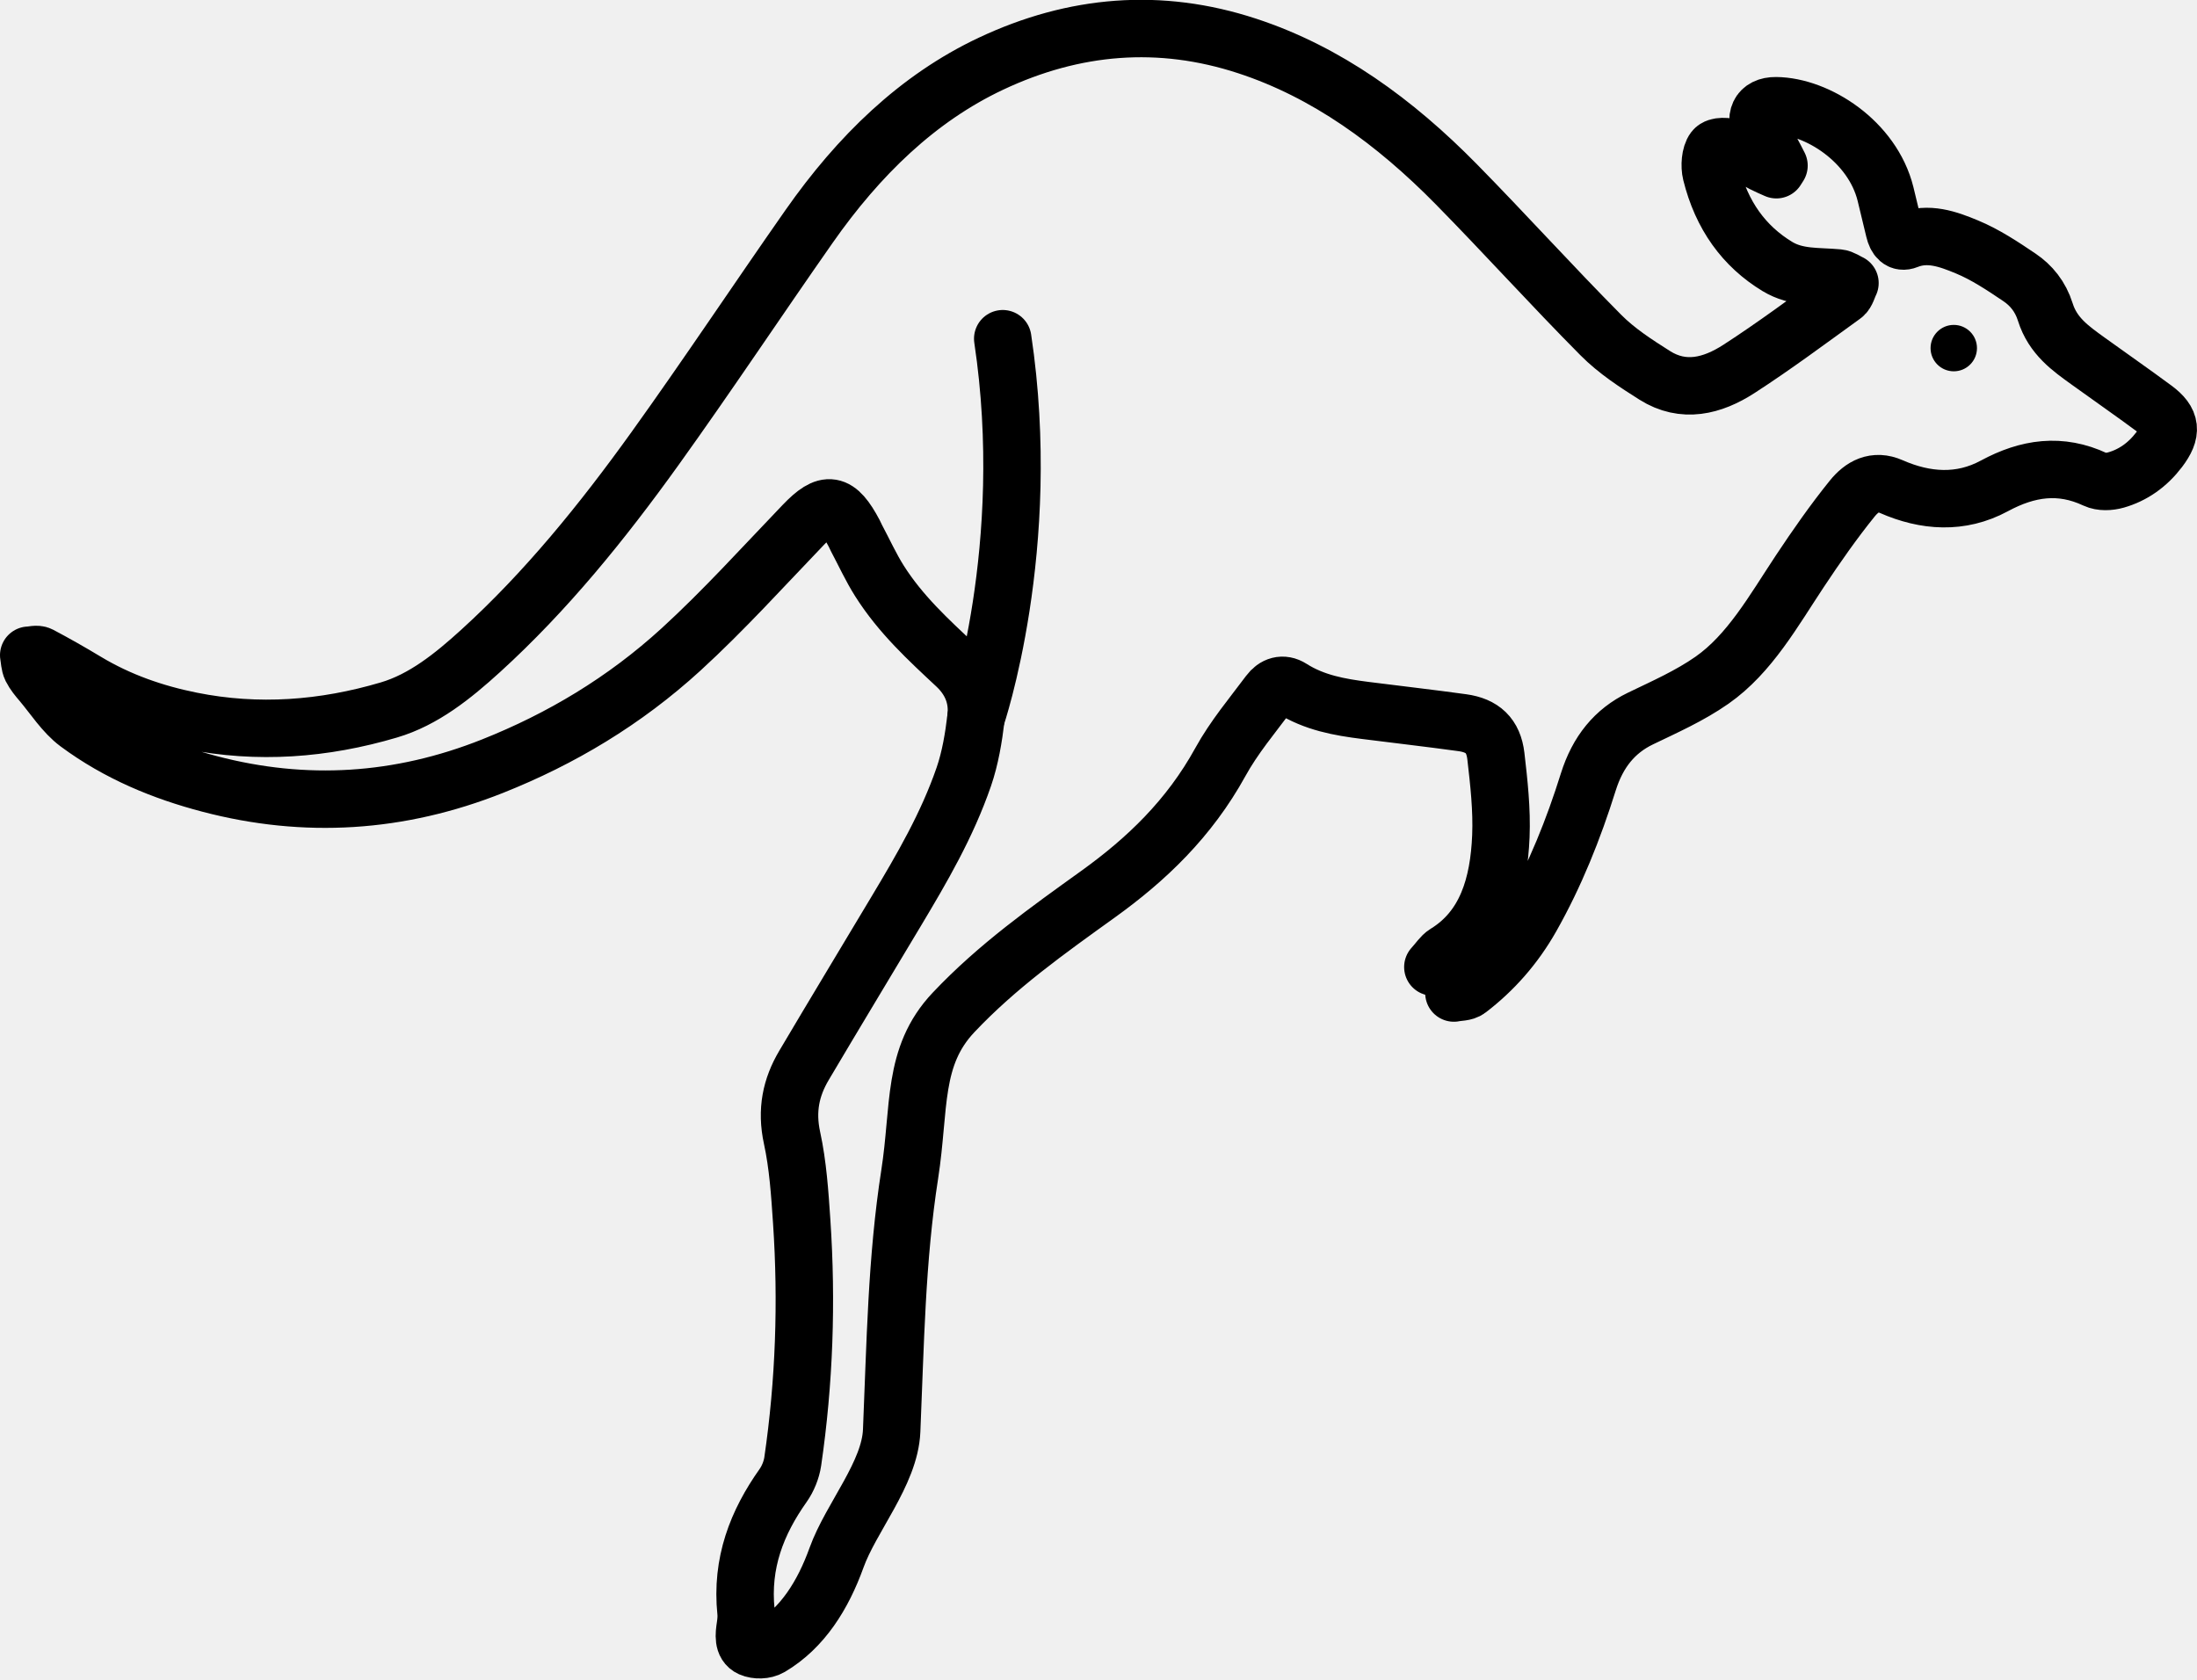
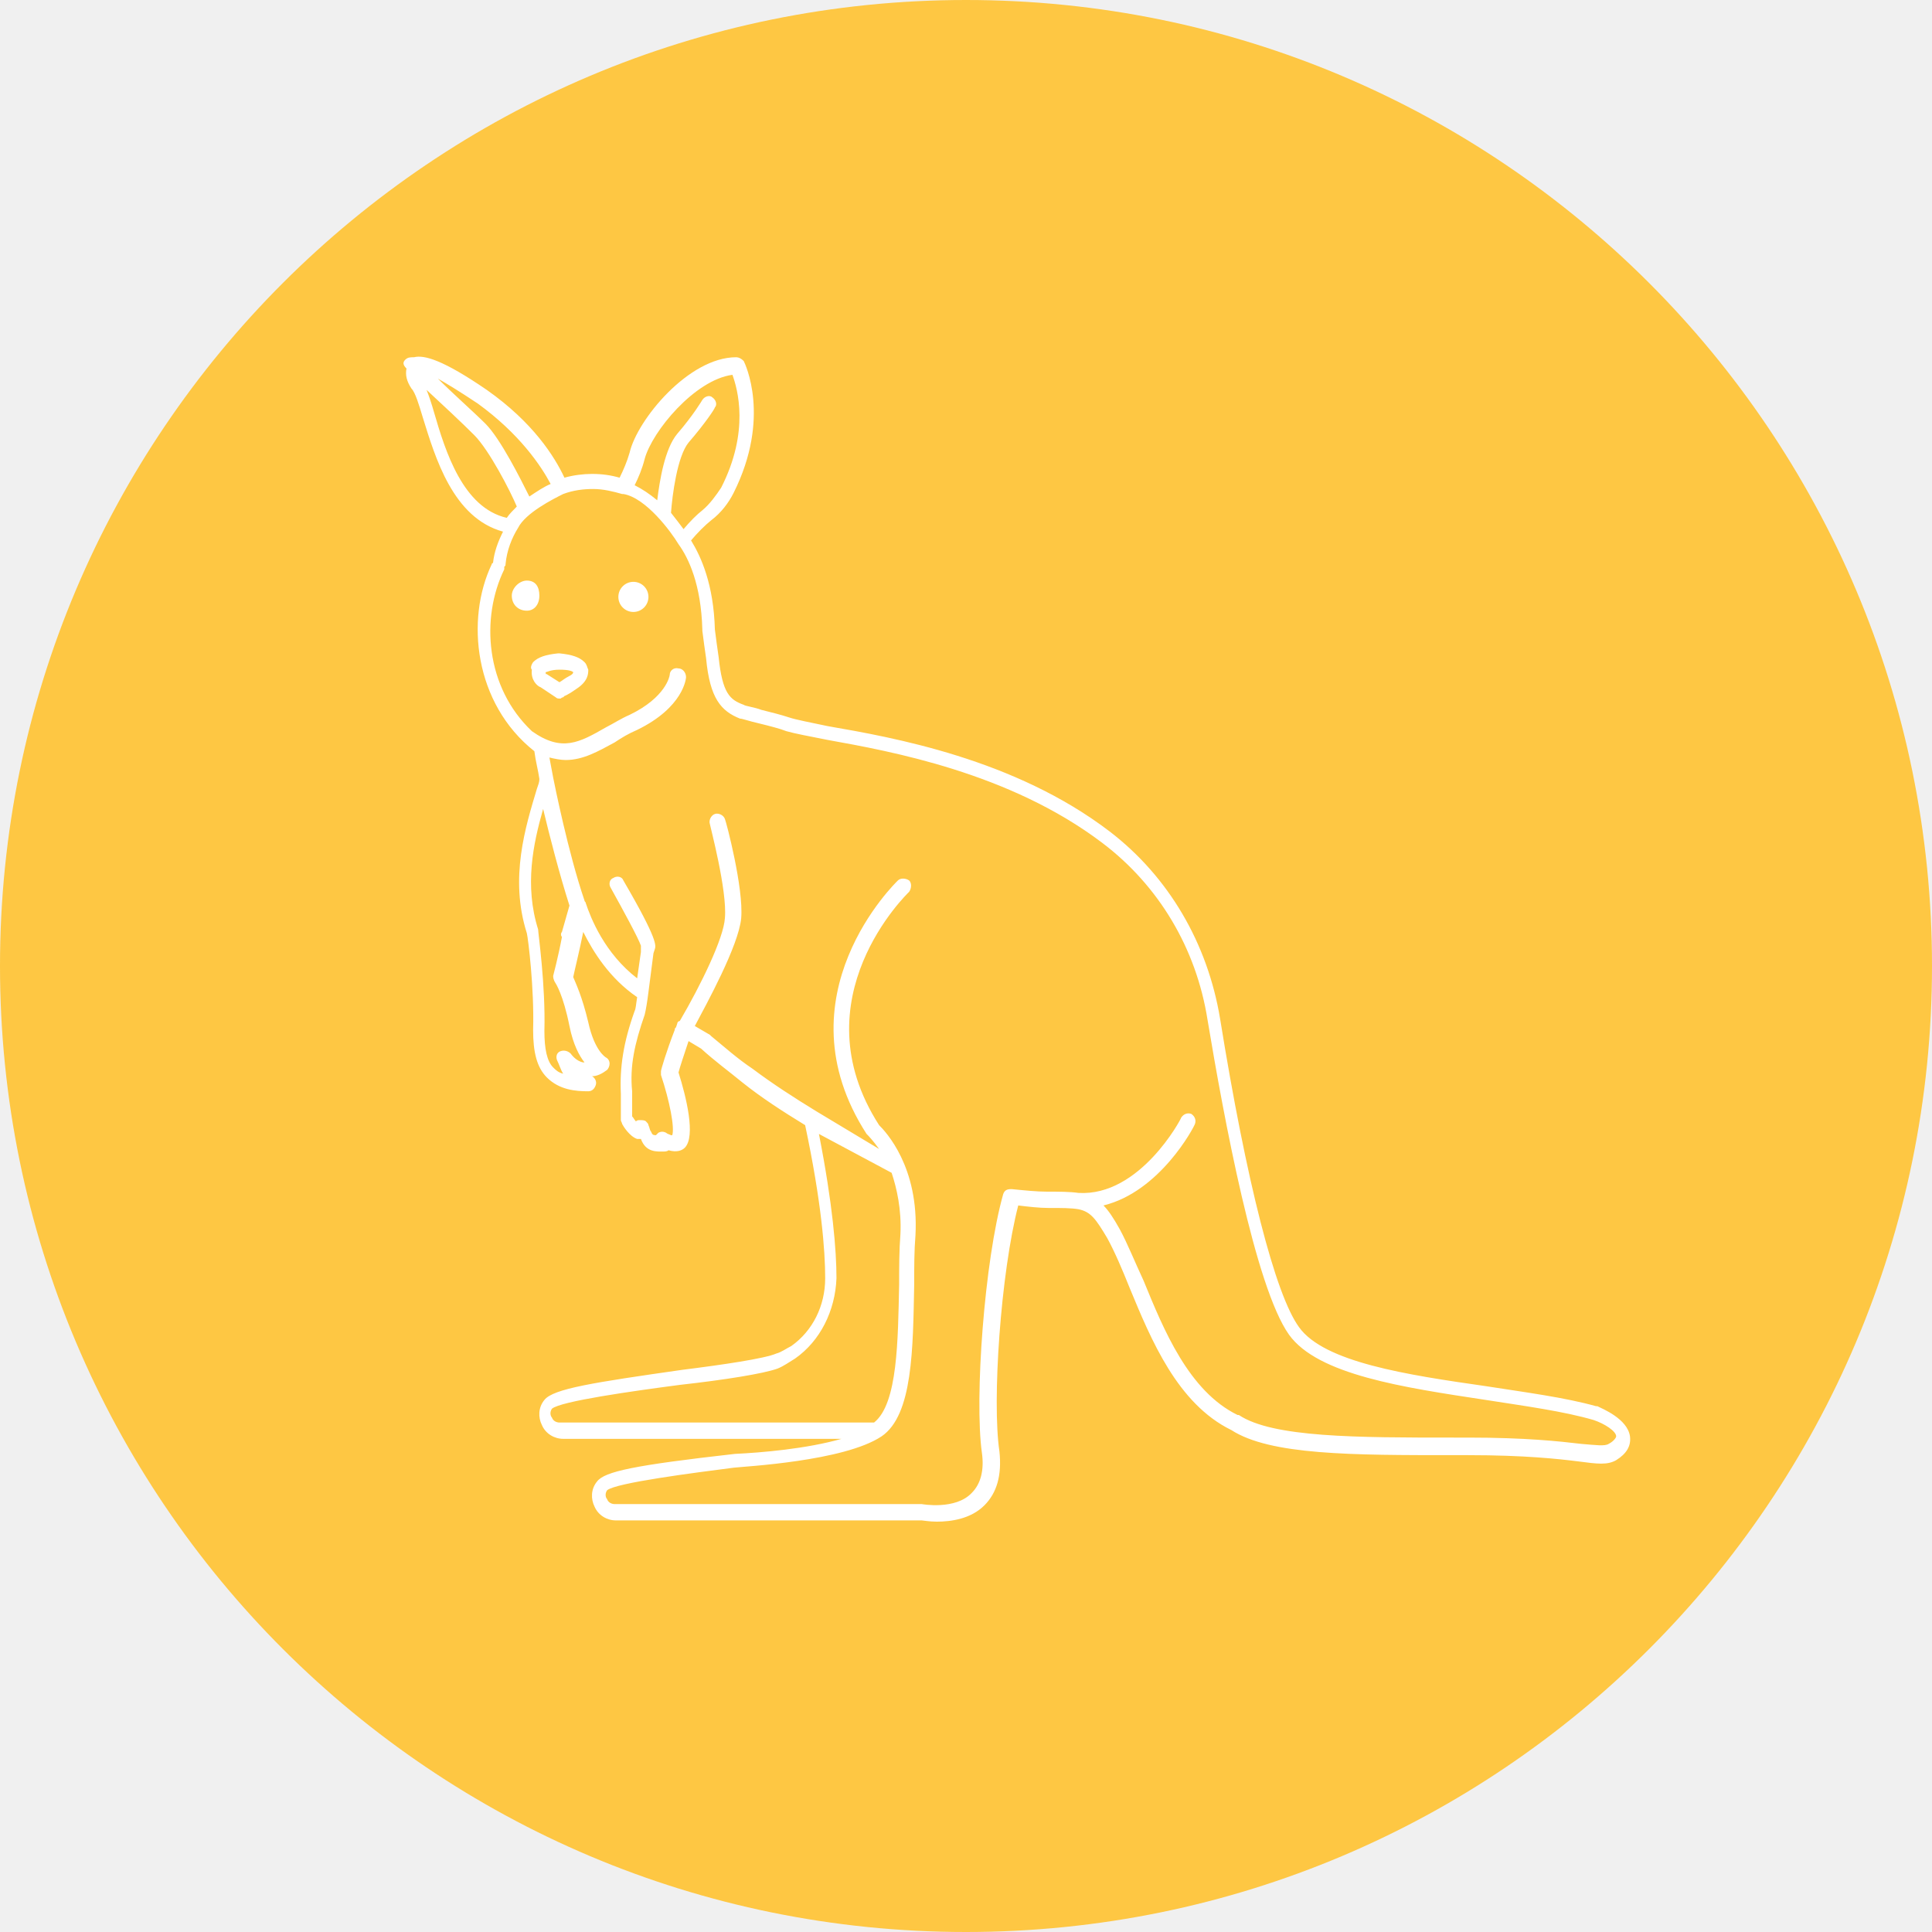
- <svg xmlns="http://www.w3.org/2000/svg" version="1.1" id="svg18" width="101.987" height="77.968" viewBox="0 0 101.987 77.968">
-   <defs id="defs22" />
-   <g id="g26" transform="matrix(1.333333,0,0,-1.333333,-285.0947,312.7899)">
-     <g id="g28" transform="scale(0.1)">
-       <path d="m 2757.58,2288.26 c -0.83,1.6 -1.62,3.22 -2.5,4.79 -1.13,2.01 -2.43,3.91 -3.46,5.99 -2.92,5.9 -1.03,10.12 4.89,10.07 14.39,-0.13 33.63,-12.41 38.16,-30.73 1.04,-4.22 2.06,-8.43 3.05,-12.65 0.65,-2.75 2.05,-4.45 4.51,-3.46 7.26,2.93 14.2,0.41 20.79,-2.33 6.38,-2.64 12.41,-6.64 18.3,-10.62 4.03,-2.72 7.27,-6.6 8.98,-12.05 2.62,-8.39 8.84,-12.7 14.91,-17.08 7.68,-5.55 15.45,-10.93 23.08,-16.58 5.92,-4.38 6.28,-8.15 1.65,-14.26 -4.06,-5.35 -9.16,-8.9 -15.05,-10.57 -2.28,-0.64 -5.09,-0.78 -7.2,0.2 -12.1,5.67 -23.46,4.06 -35.16,-2.27 -11.65,-6.3 -23.98,-5.45 -35.85,-0.22 -5.78,2.55 -10.2,0.04 -13.64,-4.22 -6.45,-7.99 -12.42,-16.54 -18.18,-25.22 -9.18,-13.84 -17.48,-28.8 -30.61,-37.99 -7.8,-5.45 -16.47,-9.27 -24.92,-13.35 -8.92,-4.31 -14.84,-11.55 -18.15,-22.1 -5.16,-16.49 -11.52,-32.32 -19.82,-47.01 -5.78,-10.23 -13.19,-18.56 -21.92,-25.25 -1.33,-1.03 -3.34,-0.84 -5.04,-1.21 -0.23,1.5 -0.27,3.11 -0.75,4.5 -0.4,1.16 -1.17,2.37 -2.06,3.02 -0.98,0.72 -2.3,0.82 -4.52,1.53 1.96,2.14 3.02,3.91 4.47,4.8 14.12,8.65 18.51,23.8 19.21,40.76 0.38,9.25 -0.67,18.66 -1.74,27.89 -0.84,7.18 -4.69,10.66 -11.66,11.63 -11.29,1.56 -22.6,2.84 -33.89,4.28 -8.88,1.13 -17.67,2.66 -25.68,7.76 -2.94,1.87 -5.76,0.92 -7.75,-1.75 -5.83,-7.82 -12.17,-15.33 -16.94,-23.99 -10.86,-19.72 -25.74,-33.89 -42.54,-45.98 -17.47,-12.57 -35.06,-25 -50.37,-41.22 -14.49,-15.35 -11.62,-33.1 -15.24,-56.32 -4.62,-29.59 -5.01,-59.48 -6.29,-89.34 -0.63,-14.89 -14.15,-30.19 -19.19,-44.17 -4.72,-13.08 -11.82,-24.52 -23.09,-31.18 -1.88,-1.11 -4.82,-1.17 -6.81,-0.29 -2.71,1.21 -2.31,4.59 -1.86,7.55 0.24,1.62 0.41,3.34 0.24,4.96 -1.77,17.15 3.83,31.24 12.92,44.08 1.63,2.31 2.92,5.42 3.35,8.36 4.04,27.68 5,55.57 3.12,83.55 -0.66,9.77 -1.31,19.69 -3.36,29.12 -2.09,9.61 -0.36,17.62 4.15,25.24 10.65,18 21.46,35.86 32.18,53.8 8.89,14.86 17.66,29.85 23.48,46.74 2.22,6.47 3.41,13.58 4.23,20.53 0.88,7.4 -1.98,13.5 -6.97,18.17 -9.59,8.96 -19.28,17.83 -26.65,29.49 -2.97,4.7 -5.35,9.93 -8,14.91 -0.28,0.52 -0.48,1.08 -0.76,1.59 -5.84,11.05 -9.56,11.54 -17.68,3.06 -14.06,-14.65 -27.78,-29.85 -42.59,-43.4 -19.73,-18.04 -41.87,-31.22 -65.69,-40.69 -32.41,-12.88 -65.21,-14.91 -98.47,-6.18 -16.17,4.24 -31.83,10.65 -45.9,21.07 -4.87,3.6 -8.53,9.46 -12.69,14.36 -1.27,1.49 -2.57,3.04 -3.47,4.83 -0.64,1.29 -0.64,3.02 -0.93,4.56 1.31,0.03 2.82,0.57 3.9,0 5.4,-2.86 10.74,-5.89 16.01,-9.07 11.59,-6.98 23.95,-11.23 36.72,-13.79 23.12,-4.64 46.11,-2.91 68.75,3.79 12.09,3.57 22.29,11.77 32,20.61 22.64,20.6 42.29,44.82 60.66,70.41 18.25,25.42 35.66,51.67 53.65,77.36 17.28,24.68 37.84,44.66 63.31,56.66 29.02,13.67 58.82,16.14 89.18,6.19 27.68,-9.07 51.41,-26.36 72.86,-48.18 16.94,-17.23 33.26,-35.32 50.27,-52.46 5.58,-5.63 12.27,-9.93 18.8,-14.07 9.98,-6.3 20.06,-3.73 29.28,2.22 12.4,8.01 24.36,16.94 36.42,25.65 1.09,0.79 1.53,2.82 2.27,4.28 -1.35,0.61 -2.67,1.63 -4.06,1.76 -7.16,0.67 -14.47,-0.08 -21.21,4 -11.61,7.04 -19.42,17.8 -23.05,32.45 -0.63,2.55 -0.34,6.51 1.01,8.27 1.09,1.42 4.59,1.2 6.7,0.46 3.54,-1.25 6.81,-3.52 10.22,-5.29 1.56,-0.81 3.18,-1.47 4.77,-2.19 0.3,0.47 0.61,0.95 0.91,1.43 z" style="fill:none;stroke:#000000;stroke-width:20;stroke-linecap:round;stroke-linejoin:round;stroke-miterlimit:10;stroke-dasharray:none;stroke-opacity:1" id="path446" />
-       <path d="m 2478.01,2096 c 0,0 20.23,59.21 9.31,131.98" style="fill:none;stroke:#000000;stroke-width:20;stroke-linecap:round;stroke-linejoin:round;stroke-miterlimit:10;stroke-dasharray:none;stroke-opacity:1" id="path448" />
-       <path d="m 2826.01,2224.71 c 0,-4.19 -3.39,-7.58 -7.58,-7.58 -4.18,0 -7.58,3.39 -7.58,7.58 0,4.18 3.4,7.58 7.58,7.58 4.19,0 7.58,-3.4 7.58,-7.58" style="fill:#000000;fill-opacity:1;fill-rule:nonzero;stroke:#000000;stroke-opacity:1" id="path450" />
-     </g>
+ <svg xmlns="http://www.w3.org/2000/svg" width="500" zoomAndPan="magnify" viewBox="0 0 375 375" height="500" preserveAspectRatio="xMidYMid meet" version="1.0">
+   <defs>
+     <clipPath id="406f0658ad">
+       <path d="M 187.5 0 C 83.945 0 0 83.945 0 187.5 C 0 291.055 83.945 375 187.5 375 C 291.055 375 375 291.055 375 187.5 C 375 83.945 291.055 0 187.5 0 Z M 187.5 0 " clip-rule="nonzero" />
+     </clipPath>
+     <clipPath id="c7af2fcb98">
+       <path d="M 78.262 69 L 316.645 69 L 316.645 295.352 L 78.262 295.352 Z M 78.262 69 " clip-rule="nonzero" />
+     </clipPath>
+   </defs>
+   <g clip-path="url(#406f0658ad)">
+     <rect x="-37.5" width="450" fill="#fec743" y="-37.5" height="450" fill-opacity="1" />
+   </g>
+   <path fill="#ffffff" d="M 103.477 128.523 C 104.449 127.547 105.91 127.062 108.344 126.816 C 108.344 126.816 108.344 126.816 108.586 126.816 C 111.02 127.062 112.48 127.547 113.453 128.523 C 113.938 129.008 113.938 129.496 114.184 129.984 C 114.184 130.715 114.184 132.176 111.992 133.637 C 110.289 134.855 109.559 135.098 109.559 135.098 L 109.316 135.34 C 109.074 135.34 108.828 135.586 108.828 135.586 C 108.828 135.586 108.586 135.586 108.586 135.586 C 108.344 135.586 108.098 135.586 107.855 135.34 L 104.938 133.395 C 104.207 133.148 102.988 131.934 103.234 129.984 C 102.988 129.738 102.988 129.254 103.477 128.523 Z M 105.91 130.715 C 105.91 130.957 106.152 130.957 105.91 130.715 L 108.586 132.418 C 109.074 132.176 109.559 131.688 110.531 131.199 C 111.02 130.957 111.262 130.715 111.262 130.469 C 111.02 130.227 110.289 129.984 108.586 129.984 C 106.883 129.984 106.152 130.469 105.91 130.469 C 105.91 130.715 105.91 130.715 105.91 130.715 Z M 105.91 130.715 " fill-opacity="1" fill-rule="nonzero" />
+   <path fill="#ffffff" d="M 120.023 115.859 C 120.023 116.246 120.098 116.617 120.242 116.977 C 120.391 117.336 120.602 117.648 120.879 117.926 C 121.152 118.199 121.465 118.41 121.824 118.559 C 122.184 118.707 122.555 118.781 122.941 118.781 C 123.328 118.781 123.703 118.707 124.059 118.559 C 124.418 118.41 124.73 118.199 125.008 117.926 C 125.281 117.648 125.492 117.336 125.641 116.977 C 125.789 116.617 125.863 116.246 125.863 115.859 C 125.863 115.469 125.789 115.098 125.641 114.738 C 125.492 114.383 125.281 114.066 125.008 113.789 C 124.73 113.516 124.418 113.305 124.059 113.156 C 123.703 113.008 123.328 112.934 122.941 112.934 C 122.555 112.934 122.184 113.008 121.824 113.156 C 121.465 113.305 121.152 113.516 120.879 113.789 C 120.602 114.066 120.391 114.383 120.242 114.738 C 120.098 115.098 120.023 115.469 120.023 115.859 Z M 120.023 115.859 " fill-opacity="1" fill-rule="nonzero" />
+   <path fill="#ffffff" d="M 102.262 112.691 C 103.965 112.691 104.691 113.91 104.691 115.613 C 104.691 117.32 103.719 118.535 102.262 118.535 C 100.555 118.535 99.34 117.32 99.34 115.613 C 99.34 114.152 100.801 112.691 102.262 112.691 Z M 102.262 112.691 " fill-opacity="1" fill-rule="nonzero" />
+   <g clip-path="url(#c7af2fcb98)">
+     <path fill="#ffffff" d="M 78.66 69.828 C 79.145 69.34 79.633 69.34 80.363 69.34 C 82.309 68.852 85.957 69.828 94.473 75.672 C 103.477 82.004 107.613 88.582 109.559 92.719 C 111.262 92.234 113.207 91.988 114.914 91.988 C 116.859 91.988 118.562 92.234 120.266 92.719 C 120.996 91.258 121.727 89.555 122.211 87.848 C 123.672 81.516 133.648 69.34 142.895 69.34 C 143.379 69.34 143.867 69.582 144.352 70.07 C 144.598 70.559 149.707 81.031 142.406 95.645 C 141.434 97.59 139.973 99.539 138.027 101 C 136.809 101.977 135.352 103.438 134.133 104.898 C 136.082 108.062 138.516 113.422 138.758 122.191 C 139 124.137 139.242 125.844 139.488 127.547 C 140.219 134.609 141.676 135.828 144.352 136.801 C 144.598 137.047 146.543 137.289 147.758 137.777 C 149.707 138.266 151.652 138.75 153.113 139.238 C 154.574 139.727 157.25 140.211 160.656 140.941 C 173.309 143.137 196.91 147.273 215.402 161.402 C 226.836 170.168 234.379 183.078 236.812 197.691 C 241.922 229.352 247.52 251.27 252.141 257.602 C 257.008 264.422 273.066 266.859 288.395 269.051 C 296.184 270.266 303.727 271.242 309.809 272.945 C 309.809 272.945 309.809 272.945 310.051 272.945 C 311.023 273.434 315.891 275.383 316.379 278.793 C 316.621 280.738 315.648 282.199 313.699 283.418 C 311.996 284.395 310.051 284.148 306.402 283.664 C 302.508 283.176 295.938 282.445 284.988 282.445 L 282.312 282.445 C 262.359 282.445 246.547 282.445 239.004 277.574 C 228.539 272.461 223.43 260.039 219.293 250.051 C 217.836 246.398 216.375 242.988 214.914 240.312 C 212.727 236.656 211.75 235.195 209.32 234.711 C 207.859 234.465 206.156 234.465 203.48 234.465 C 201.777 234.465 199.586 234.223 197.641 233.977 C 194.234 247.129 192.531 271.973 193.988 281.715 C 194.477 286.34 193.504 289.75 191.07 292.188 C 188.395 294.867 184.5 295.352 181.824 295.352 C 180.363 295.352 179.148 295.109 178.902 295.109 L 119.535 295.109 C 117.832 295.109 116.129 294.137 115.398 292.43 C 114.668 290.969 114.668 289.02 115.887 287.559 C 117.344 285.609 123.184 284.395 142.648 282.199 C 147.758 281.957 156.52 281.227 163.332 279.277 L 109.316 279.277 C 107.613 279.277 105.91 278.305 105.18 276.598 C 104.449 275.137 104.449 273.191 105.668 271.727 C 107.371 269.535 115.398 268.32 132.43 265.883 C 140.219 264.91 148.488 263.691 150.68 262.719 C 151.652 262.473 152.625 261.742 153.598 261.258 C 157.734 258.332 160.168 253.461 160.168 248.105 C 160.168 242.746 159.438 233.246 156.277 218.391 C 151.895 215.711 147.758 213.035 144.109 210.109 C 141.434 207.918 138.758 205.969 136.082 203.535 L 133.648 202.074 C 132.676 204.996 131.945 207.188 131.699 208.164 C 133.16 212.789 135.105 220.582 132.918 222.773 C 132.43 223.262 131.457 223.75 129.754 223.262 C 129.512 223.508 129.023 223.508 128.781 223.508 C 127.566 223.508 125.375 223.75 124.402 221.07 C 124.156 221.07 123.914 221.07 123.672 221.07 C 122.211 220.582 120.996 218.637 120.75 218.148 C 120.75 217.906 120.508 217.66 120.508 217.418 L 120.508 212.301 C 120.266 207.188 120.996 202.316 123.184 196.227 C 123.43 195.742 123.43 195.012 123.672 193.551 C 118.32 189.895 115.156 184.781 113.207 180.887 C 112.48 184.539 111.504 188.434 111.262 189.652 C 111.75 190.871 112.965 193.305 114.184 198.422 C 115.398 204.023 117.59 205.238 117.59 205.238 C 118.074 205.484 118.32 205.969 118.32 206.457 C 118.32 206.945 118.074 207.434 117.832 207.676 C 116.859 208.406 115.887 208.895 114.914 208.895 C 115.398 209.137 115.887 209.867 115.641 210.598 C 115.398 211.328 114.914 211.816 114.184 211.816 C 111.75 211.816 108.586 211.57 106.152 209.137 C 104.207 207.188 103.477 204.266 103.477 199.883 C 103.719 191.844 102.504 182.102 102.258 181.129 C 98.852 170.414 102.016 160.426 104.207 153.121 C 104.449 152.391 104.691 151.902 104.691 151.172 C 104.449 149.469 103.965 147.762 103.719 145.812 C 92.039 136.559 90.336 120.242 95.445 109.523 C 95.445 109.523 95.445 109.281 95.691 109.281 C 95.934 107.09 96.664 105.141 97.637 103.191 C 87.902 100.516 84.496 88.824 82.066 81.031 C 81.336 78.594 80.605 76.16 79.875 75.43 C 78.902 73.969 78.656 72.75 78.902 71.531 C 78.172 70.801 78.172 70.312 78.66 69.828 Z M 92.77 78.352 C 89.121 75.914 86.688 74.453 84.984 73.48 C 87.902 76.402 92.039 80.055 94.23 82.246 C 97.148 85.172 101.043 92.965 102.746 96.375 C 104.207 95.398 105.668 94.426 106.883 93.938 C 104.938 90.285 100.801 84.195 92.77 78.352 Z M 136.324 99.051 C 137.785 97.836 139 96.129 139.973 94.668 C 145.57 83.711 143.137 75.43 142.164 72.75 C 134.863 73.723 126.59 83.711 125.133 89.066 C 124.645 91.016 123.914 92.719 123.184 94.184 C 124.645 94.914 126.105 95.887 127.566 97.105 C 128.051 93.207 129.023 87.117 131.457 84.195 C 134.621 80.543 136.324 77.621 136.324 77.621 C 136.809 76.891 137.785 76.645 138.27 77.133 C 139 77.621 139.242 78.594 138.758 79.082 C 138.758 79.324 136.809 82.246 133.648 85.902 C 131.457 88.582 130.484 96.129 130.242 99.539 C 131.215 100.758 131.945 101.73 132.676 102.707 C 133.891 101.246 135.352 99.785 136.324 99.051 Z M 154.328 263.691 C 153.113 264.422 152.141 265.152 150.922 265.641 C 148.246 266.613 140.703 267.832 131.945 268.805 C 122.699 270.023 108.828 271.973 107.125 273.434 C 106.641 274.164 106.883 274.895 107.125 275.137 C 107.371 275.867 108.098 276.113 108.586 276.113 L 169.656 276.113 C 174.281 272.461 174.281 260.039 174.523 249.32 C 174.523 245.914 174.523 242.746 174.77 239.582 C 175.012 234.711 174.039 230.57 173.066 227.645 L 158.953 220.098 C 161.629 233.734 162.359 242.746 162.359 248.105 C 162.117 254.438 159.195 260.281 154.328 263.691 Z M 104.449 180.398 C 104.449 181.129 105.91 191.113 105.668 200.125 C 105.668 203.535 106.152 205.969 107.371 207.188 C 107.855 207.676 108.344 208.164 109.316 208.406 C 108.828 207.676 108.586 206.699 108.098 205.727 C 107.855 204.996 108.098 204.266 108.828 204.023 C 109.559 203.777 110.289 204.023 110.777 204.508 C 110.777 204.508 111.75 205.969 113.211 206.215 C 113.211 206.215 113.453 206.215 113.453 206.215 C 112.48 204.996 111.262 202.805 110.531 199.152 C 109.316 193.062 107.855 190.871 107.855 190.871 C 107.371 190.141 107.371 189.652 107.371 189.41 C 107.371 189.41 108.344 185.758 109.074 181.859 C 108.828 181.617 108.828 181.129 109.074 180.887 L 110.531 175.77 C 108.586 169.684 106.641 162.133 105.422 157.016 C 103.477 163.836 101.773 171.875 104.449 180.398 Z M 103.234 141.918 C 109.074 146.059 112.48 144.109 117.59 141.188 C 119.047 140.457 120.508 139.48 122.211 138.75 C 129.27 135.34 129.996 131.199 129.996 130.957 C 129.996 130.227 130.727 129.496 131.699 129.738 C 132.43 129.738 133.16 130.469 133.16 131.445 C 133.16 131.688 132.676 137.289 123.672 141.672 C 121.969 142.406 120.75 143.137 119.293 144.109 C 116.129 145.812 113.207 147.52 109.801 147.52 C 108.828 147.52 107.613 147.273 106.641 147.031 C 106.883 148.25 107.125 149.711 107.371 150.93 C 107.613 152.145 110.289 165.543 113.453 174.797 C 113.453 175.039 113.695 175.039 113.695 175.285 C 114.668 178.207 117.344 185.023 123.672 189.895 L 124.402 184.781 C 124.402 184.781 124.402 184.539 124.402 184.539 L 124.402 183.562 C 123.914 182.102 120.996 176.746 118.562 172.359 C 118.074 171.629 118.32 170.656 119.047 170.414 C 119.777 169.926 120.75 170.168 120.996 170.898 C 127.809 182.59 127.32 183.562 127.078 184.293 L 126.836 185.023 L 125.863 192.574 C 125.617 194.523 125.375 195.984 125.133 196.961 C 123.184 202.562 122.211 206.945 122.699 211.816 L 122.699 216.688 C 122.941 216.93 123.184 217.418 123.43 217.66 C 123.672 217.418 123.914 217.418 124.156 217.418 C 124.645 217.418 125.133 217.418 125.375 217.66 C 125.617 217.902 125.863 218.148 125.863 218.391 C 126.105 218.879 126.105 219.367 126.348 219.609 C 126.59 220.098 126.59 220.34 127.32 220.34 C 127.566 220.098 127.566 220.098 127.809 219.852 C 128.293 219.609 128.781 219.609 129.27 219.852 C 129.512 220.098 129.754 220.098 130.242 220.34 C 130.242 220.34 130.242 220.34 130.484 220.34 C 130.973 218.879 129.996 213.766 128.293 208.648 C 128.293 208.406 128.293 208.164 128.293 207.918 C 128.293 207.676 129.27 204.266 130.973 199.883 C 130.973 199.637 130.973 199.637 131.215 199.395 L 131.457 198.664 C 131.457 198.422 131.699 198.176 131.945 198.176 C 136.082 191.113 140.461 182.102 140.703 178.207 C 141.191 172.848 137.785 160.184 137.785 159.941 C 137.539 159.211 138.027 158.234 138.758 157.992 C 139.488 157.746 140.461 158.234 140.703 158.965 C 140.945 159.453 144.352 172.359 143.867 178.207 C 143.379 183.562 137.055 195.012 134.863 199.152 L 137.785 200.855 C 137.785 200.855 137.785 200.855 138.027 201.098 C 140.703 203.293 143.137 205.484 146.055 207.434 C 149.949 210.355 154.086 213.035 158.465 215.711 L 170.633 223.02 C 169.414 221.312 168.441 220.34 168.441 220.34 C 168.441 220.34 168.199 220.098 168.199 220.098 C 150.922 193.305 174.039 171.145 174.281 170.898 C 174.77 170.414 175.742 170.414 176.473 170.898 C 176.957 171.387 176.957 172.359 176.473 173.09 C 176.227 173.336 154.816 193.793 170.633 218.391 C 171.848 219.609 178.418 226.43 177.688 239.824 C 177.445 242.746 177.445 245.914 177.445 249.32 C 177.199 261.742 177.199 274.652 171.117 278.793 C 163.82 283.664 144.352 284.637 142.406 284.879 C 134.863 285.855 119.535 287.801 117.832 289.266 C 117.344 289.996 117.59 290.727 117.832 290.969 C 118.074 291.699 118.805 291.941 119.293 291.941 L 178.66 291.941 C 178.66 291.941 178.902 291.941 178.902 291.941 C 178.902 291.941 185.473 293.16 188.637 289.75 C 190.34 288.047 191.07 285.367 190.582 281.957 C 189.125 271.484 191.07 244.695 194.719 231.785 C 194.961 231.055 195.449 230.812 196.18 230.812 C 196.18 230.812 196.422 230.812 196.422 230.812 C 198.855 231.055 201.289 231.301 203.234 231.301 C 205.668 231.301 207.613 231.301 209.32 231.543 C 221.242 232.273 229.27 217.172 229.27 216.93 C 229.758 216.199 230.488 215.957 231.215 216.199 C 231.945 216.688 232.191 217.418 231.945 218.148 C 231.703 218.879 225.133 231.301 214.184 233.977 C 215.156 234.953 216.133 236.414 217.348 238.605 C 218.809 241.285 220.27 244.938 221.973 248.59 C 225.863 258.09 230.73 270.023 240.219 274.652 C 240.219 274.652 240.461 274.652 240.461 274.652 C 247.031 279.035 263.336 279.035 282.312 279.035 L 284.988 279.035 C 296.184 279.035 302.75 279.766 306.887 280.254 C 309.809 280.496 311.512 280.738 312.242 280.254 C 313.215 279.766 313.699 279.035 313.699 278.793 C 313.699 277.816 311.512 276.355 309.32 275.625 C 303.48 273.922 296.184 272.945 288.395 271.727 C 272.336 269.293 255.793 266.859 250.195 259.062 C 243.625 249.809 237.543 216.93 234.379 197.934 C 232.191 184.051 224.891 171.875 213.941 163.594 C 195.938 149.953 172.82 145.812 160.656 143.621 C 157.004 142.891 154.328 142.406 152.625 141.918 C 151.41 141.43 149.465 140.941 147.516 140.457 C 145.328 139.969 144.109 139.48 143.625 139.48 C 139.973 138.02 137.785 135.586 137.055 127.793 C 136.809 126.086 136.566 124.383 136.324 122.434 C 136.324 122.434 136.324 122.191 136.324 122.191 C 136.082 113.422 133.648 108.309 131.699 105.629 C 130.242 103.191 125.375 96.617 120.996 95.887 C 120.996 95.887 120.996 95.887 120.75 95.887 C 119.047 95.398 117.102 94.914 115.156 94.914 C 113.207 94.914 111.262 95.156 109.316 95.887 C 107.371 96.859 102.016 99.539 100.555 102.461 C 99.34 104.41 98.367 106.848 98.125 109.523 C 98.125 109.77 98.125 109.77 97.879 110.012 L 97.879 110.258 C 97.879 110.258 97.879 110.258 97.879 110.5 C 93.258 119.996 94.23 133.395 103.234 141.918 Z M 98.367 100.516 C 98.852 99.785 99.582 99.051 100.312 98.32 C 99.098 95.398 94.961 87.363 92.039 84.441 C 89.852 82.246 85.957 78.594 82.793 75.672 C 83.281 76.891 83.77 78.352 84.254 80.055 C 86.445 87.605 89.852 98.566 98.367 100.516 Z M 98.367 100.516 " fill-opacity="1" fill-rule="nonzero" />
  </g>
</svg>
